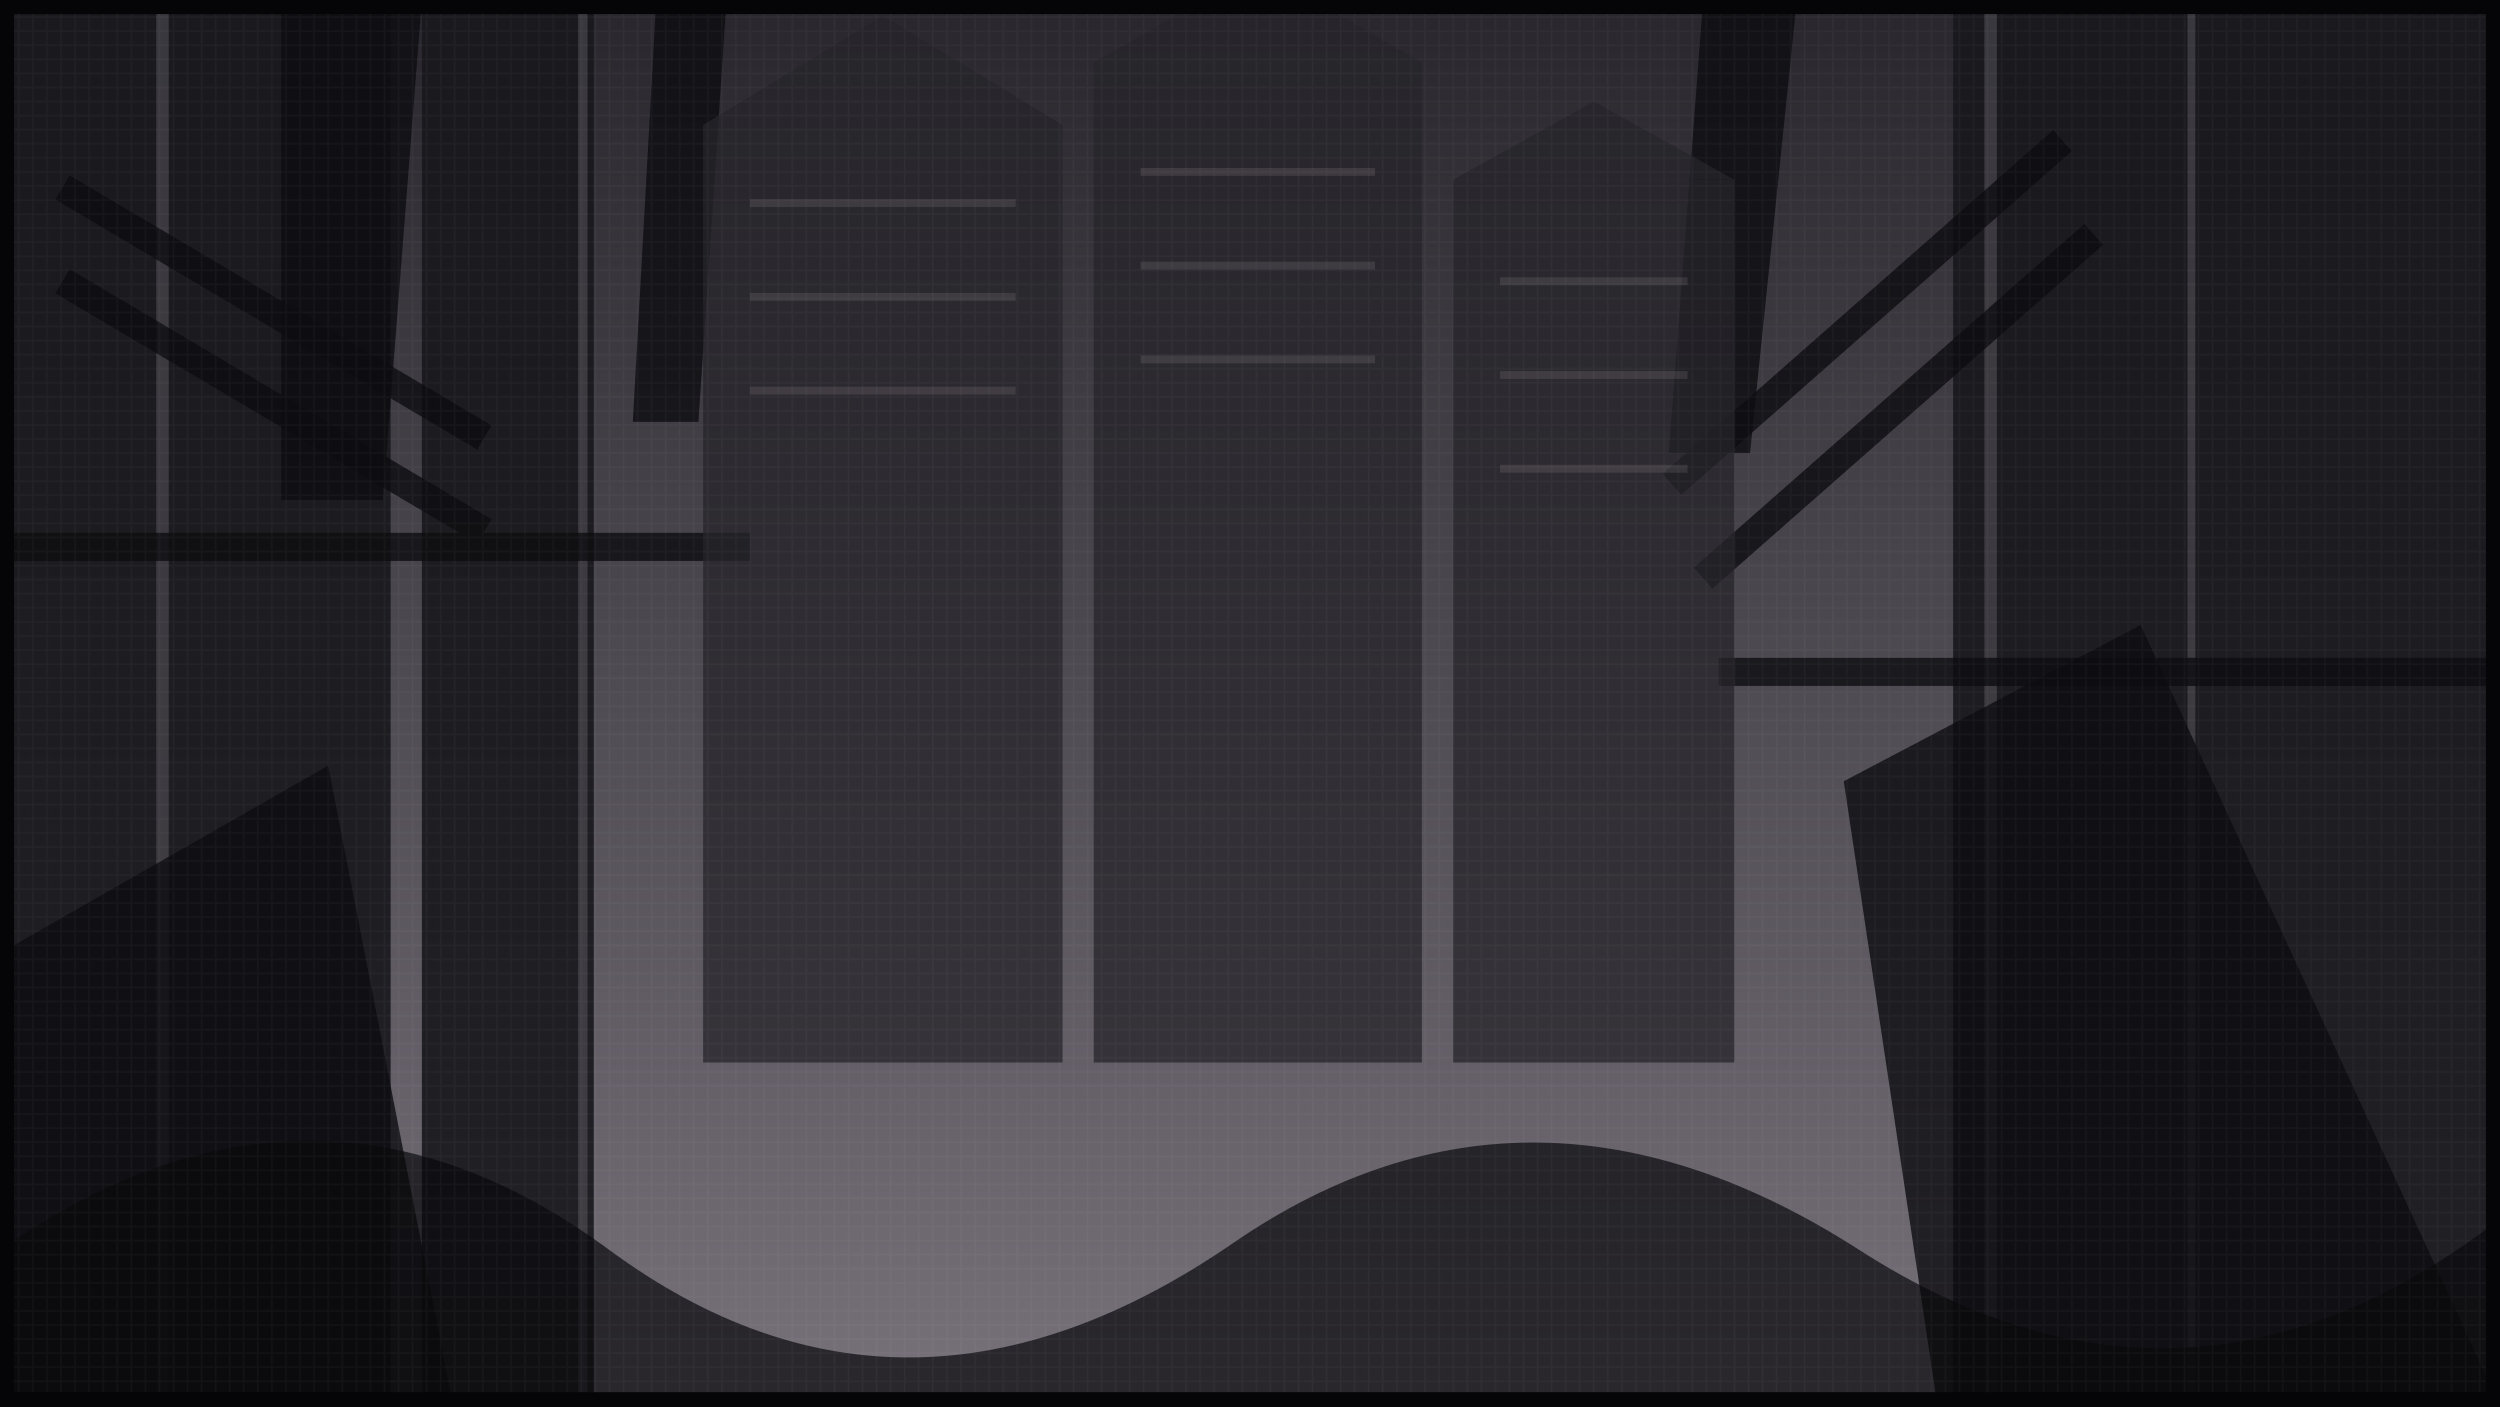
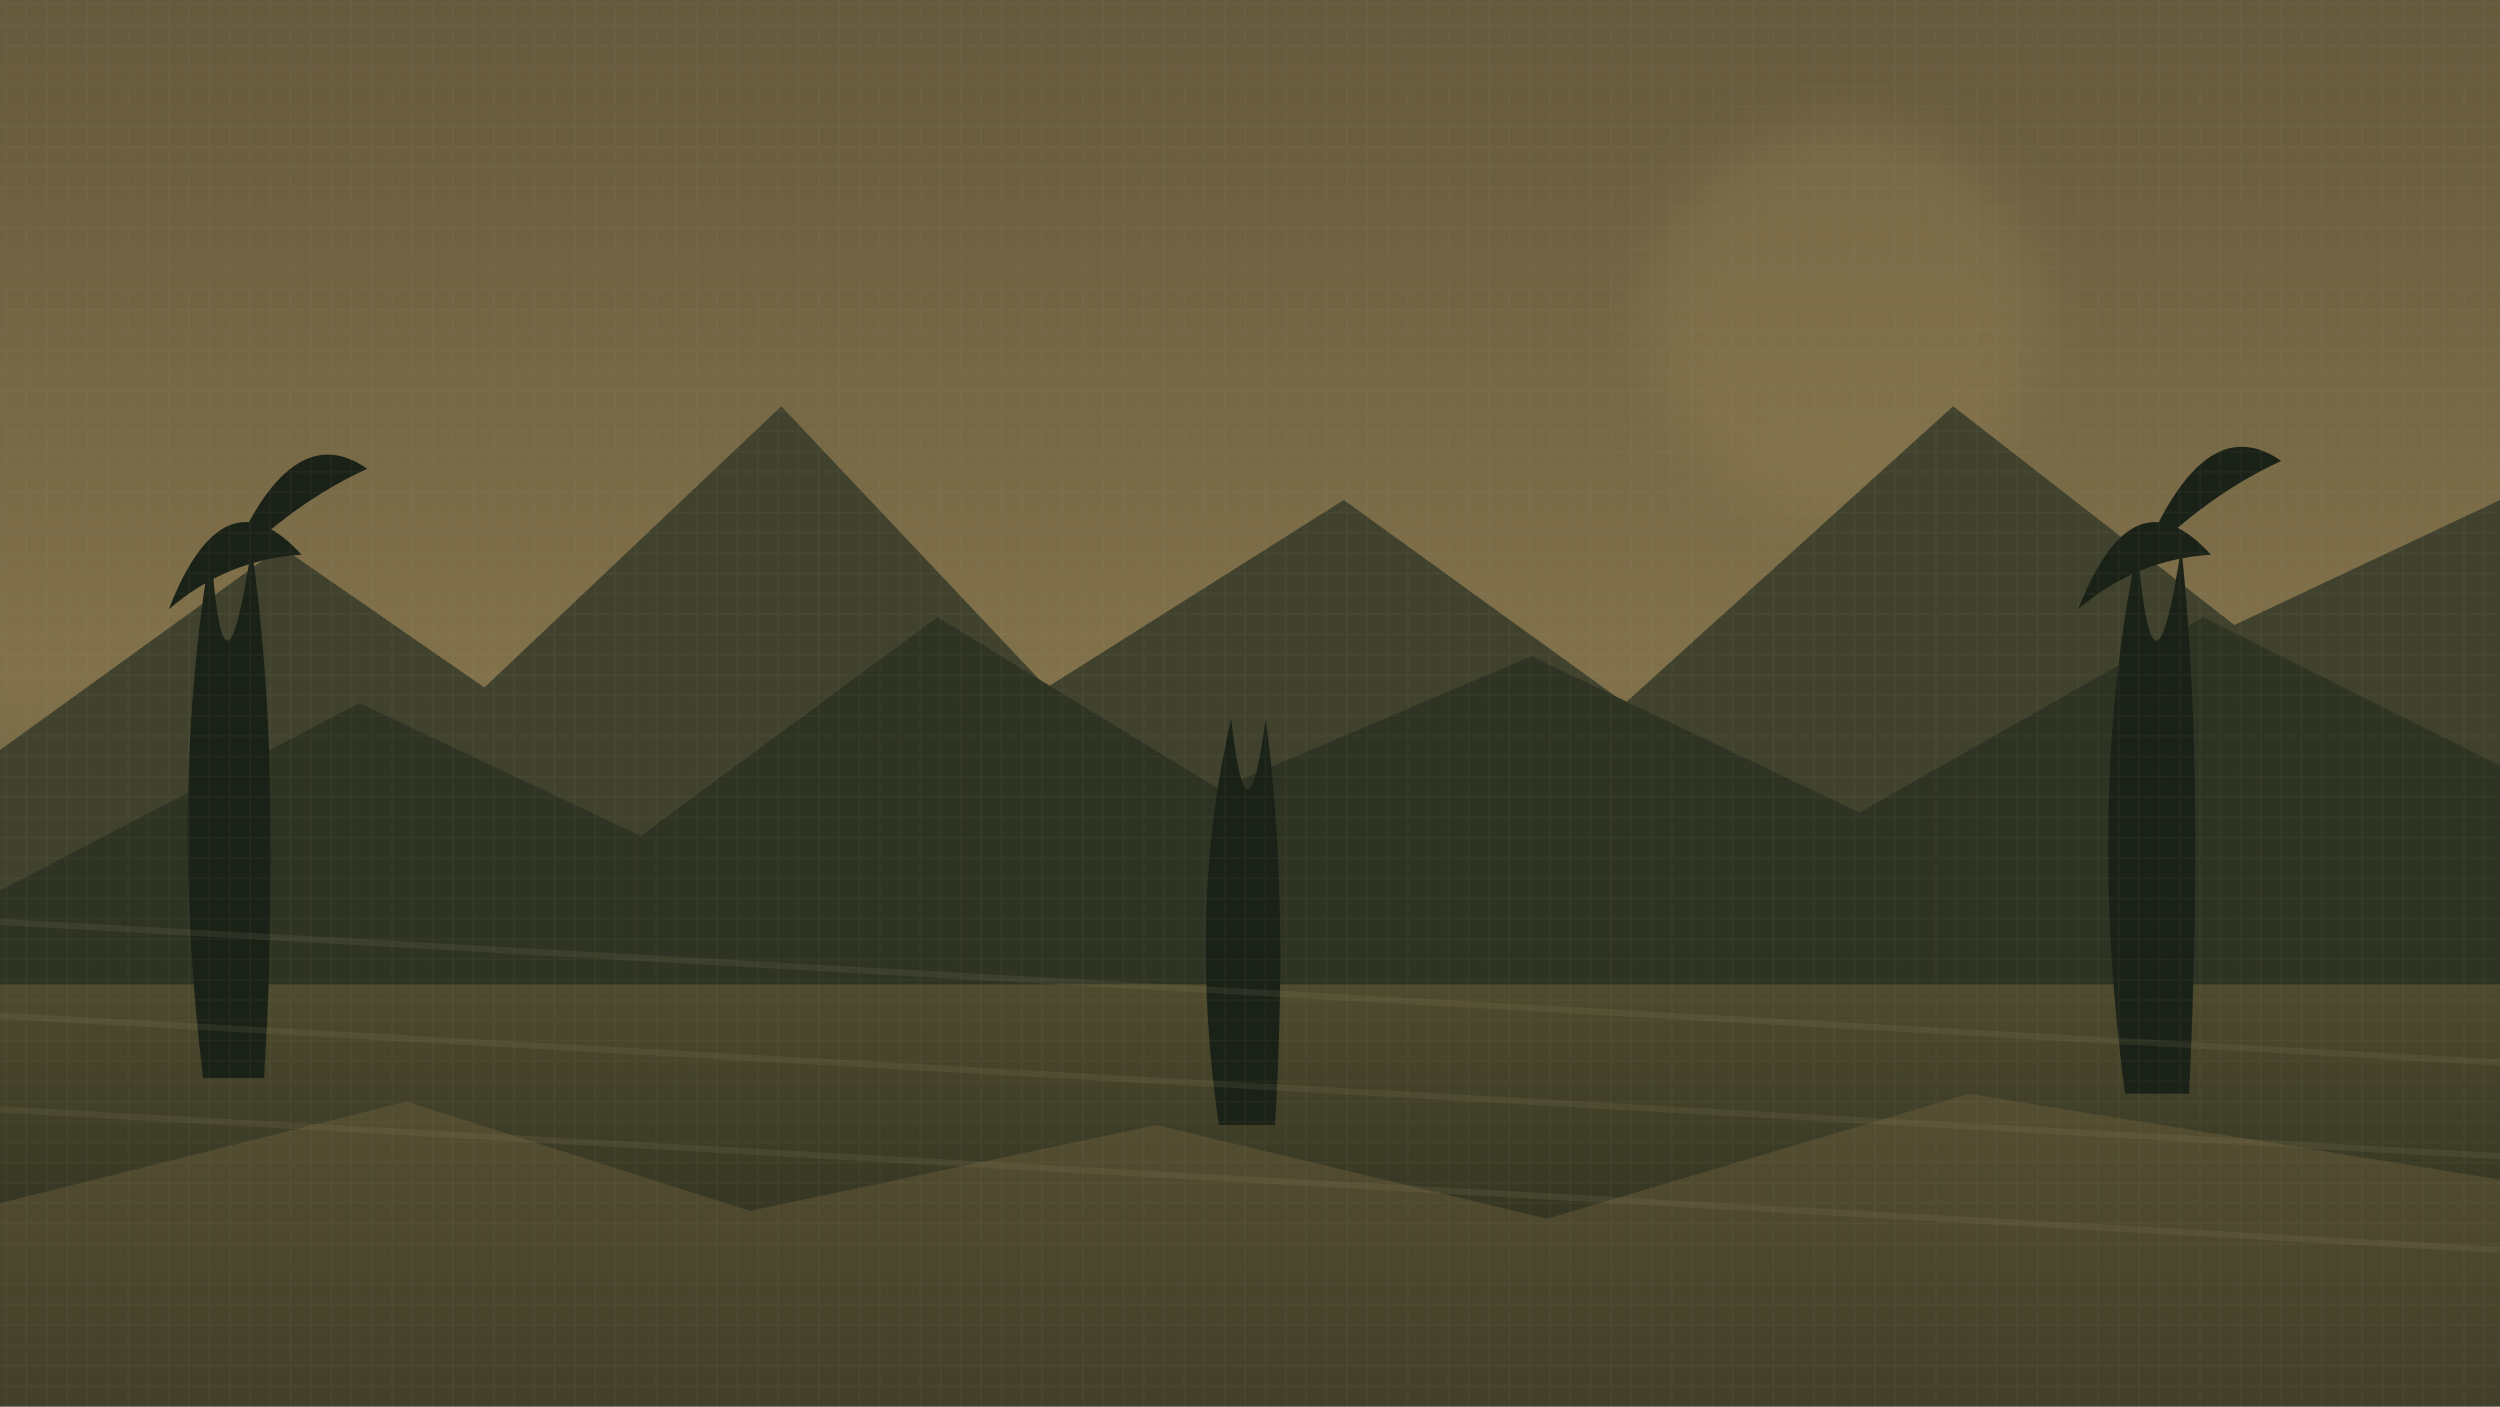
<svg xmlns="http://www.w3.org/2000/svg" viewBox="0 0 1600 900">
  <defs>
    <linearGradient id="sky" x2="0" y2="1">
-       <stop stop-color="#29272d" />
-       <stop offset="1" stop-color="#77717a" />
+       <stop stop-color="#8b7651" />
+       <stop offset=".48" stop-color="#b49a65" />
+       <stop offset="1" stop-color="#4a4a31" />
    </linearGradient>
-     <pattern id="grain" width="9" height="9" patternUnits="userSpaceOnUse">
-       <path d="M0 2h9M3 0v9" stroke="#fff" opacity=".035" />
+     <linearGradient id="ground" x2="0" y2="1">
+       <stop stop-color="#69603b" />
+       <stop offset="1" stop-color="#24291d" />
+     </linearGradient>
+     <filter id="blur">
+       <feGaussianBlur stdDeviation="18" />
+     </filter>
+     <pattern id="grain" width="13" height="13" patternUnits="userSpaceOnUse">
+       <path d="M0 3h13M4 0v13" stroke="#f3e4bd" opacity=".06" />
    </pattern>
  </defs>
  <rect width="1600" height="900" fill="url(#sky)" />
-   <g fill="#17171c" opacity=".9">
-     <path d="M0 0h250v900H0zM270 0h110v900H270zM1250 0h350v900h-350z" />
-     <path d="M60 0h30v900H60zM320 0h18v900h-18zM1310 0h24v900h-24zM1510 0h35v900h-35z" />
+   <circle cx="1180" cy="205" r="125" fill="#e1c27d" opacity=".25" filter="url(#blur)" />
+   <path d="M0 480L180 350l130 90 190-180 170 180 190-120 180 130 210-190 180 140 170-80v480H0z" fill="#55543a" />
+   <path d="M0 570l230-120 180 85 190-140 180 110 200-85 210 100 220-125 190 95v410H0z" fill="#393e2a" />
+   <rect y="630" width="1600" height="270" fill="url(#ground)" />
+   <g fill="#1c2419">
+     <path d="M130 690q-22-180 5-340 8 120 26 0 20 140 8 340zM108 390q35-90 85-35-48 3-85 35M145 365q40-100 90-65-48 22-90 65M1360 700q-25-190 8-350 10 120 28 0 15 140 5 350zM1330 390q35-90 85-35-48 3-85 35M1370 360q40-100 90-65-48 22-90 65M780 720q-20-140 8-260 10 90 22 0 15 110 6 260z" />
  </g>
-   <g fill="#77727a" opacity=".35">
-     <path d="M100 0h8v900h-8zM370 0h6v900h-6zM1270 0h8v900h-8zM1400 0h5v900h-5z" />
+   <g fill="#8c774b" opacity=".5">
+     <path d="M0 770l260-65 220 70 260-55 250 60 270-80 340 55v145H0z" />
+     <path d="M0 840l340-60 240 50 310-55 250 55 260-45 200 35v80H0z" />
  </g>
-   <g fill="#0c0c10" opacity=".8">
-     <path d="M0 610l210-120 80 410H0zM1180 500l190-100 230 500h-360z" />
-     <path d="M180 0l90 0-25 320-65 0zM420 0h45l-18 270h-42zM1090 0h60l-30 290h-52z" />
-   </g>
-   <g stroke="#0c0c10" stroke-width="18" fill="none" opacity=".8">
-     <path d="M40 120l270 160M40 180l270 160M1320 90l-250 220M1340 150l-250 220" />
-     <path d="M0 350h480M1100 430h500" />
-   </g>
-   <g fill="#25242a" opacity=".75">
-     <rect x="450" y="80" width="230" height="600" />
-     <rect x="700" y="40" width="210" height="640" />
-     <rect x="930" y="115" width="180" height="565" />
-     <path d="M450 80l115-70 115 70M700 40l105-60 105 60M930 115l90-50 90 50" />
-   </g>
-   <g stroke="#aaa2a4" opacity=".16" stroke-width="5">
-     <path d="M480 130h170M480 190h170M480 250h170M730 110h150M730 170h150M730 230h150M960 180h120M960 240h120M960 300h120" />
-   </g>
-   <g fill="#08090c" opacity=".7">
-     <path d="M0 800q200-140 390 0t400-5q190-130 400 5t410-20v120H0z" />
+   <g stroke="#d7c18e" opacity=".14" stroke-width="4" fill="none">
+     <path d="M0 590l1600 90M0 650l1600 90M0 710l1600 90" />
  </g>
  <rect width="1600" height="900" fill="url(#grain)" />
-   <path d="M0 0h1600v900H0z" fill="none" stroke="#050507" stroke-width="18" />
+   <rect width="1600" height="900" fill="#171b12" opacity=".32" />
</svg>
